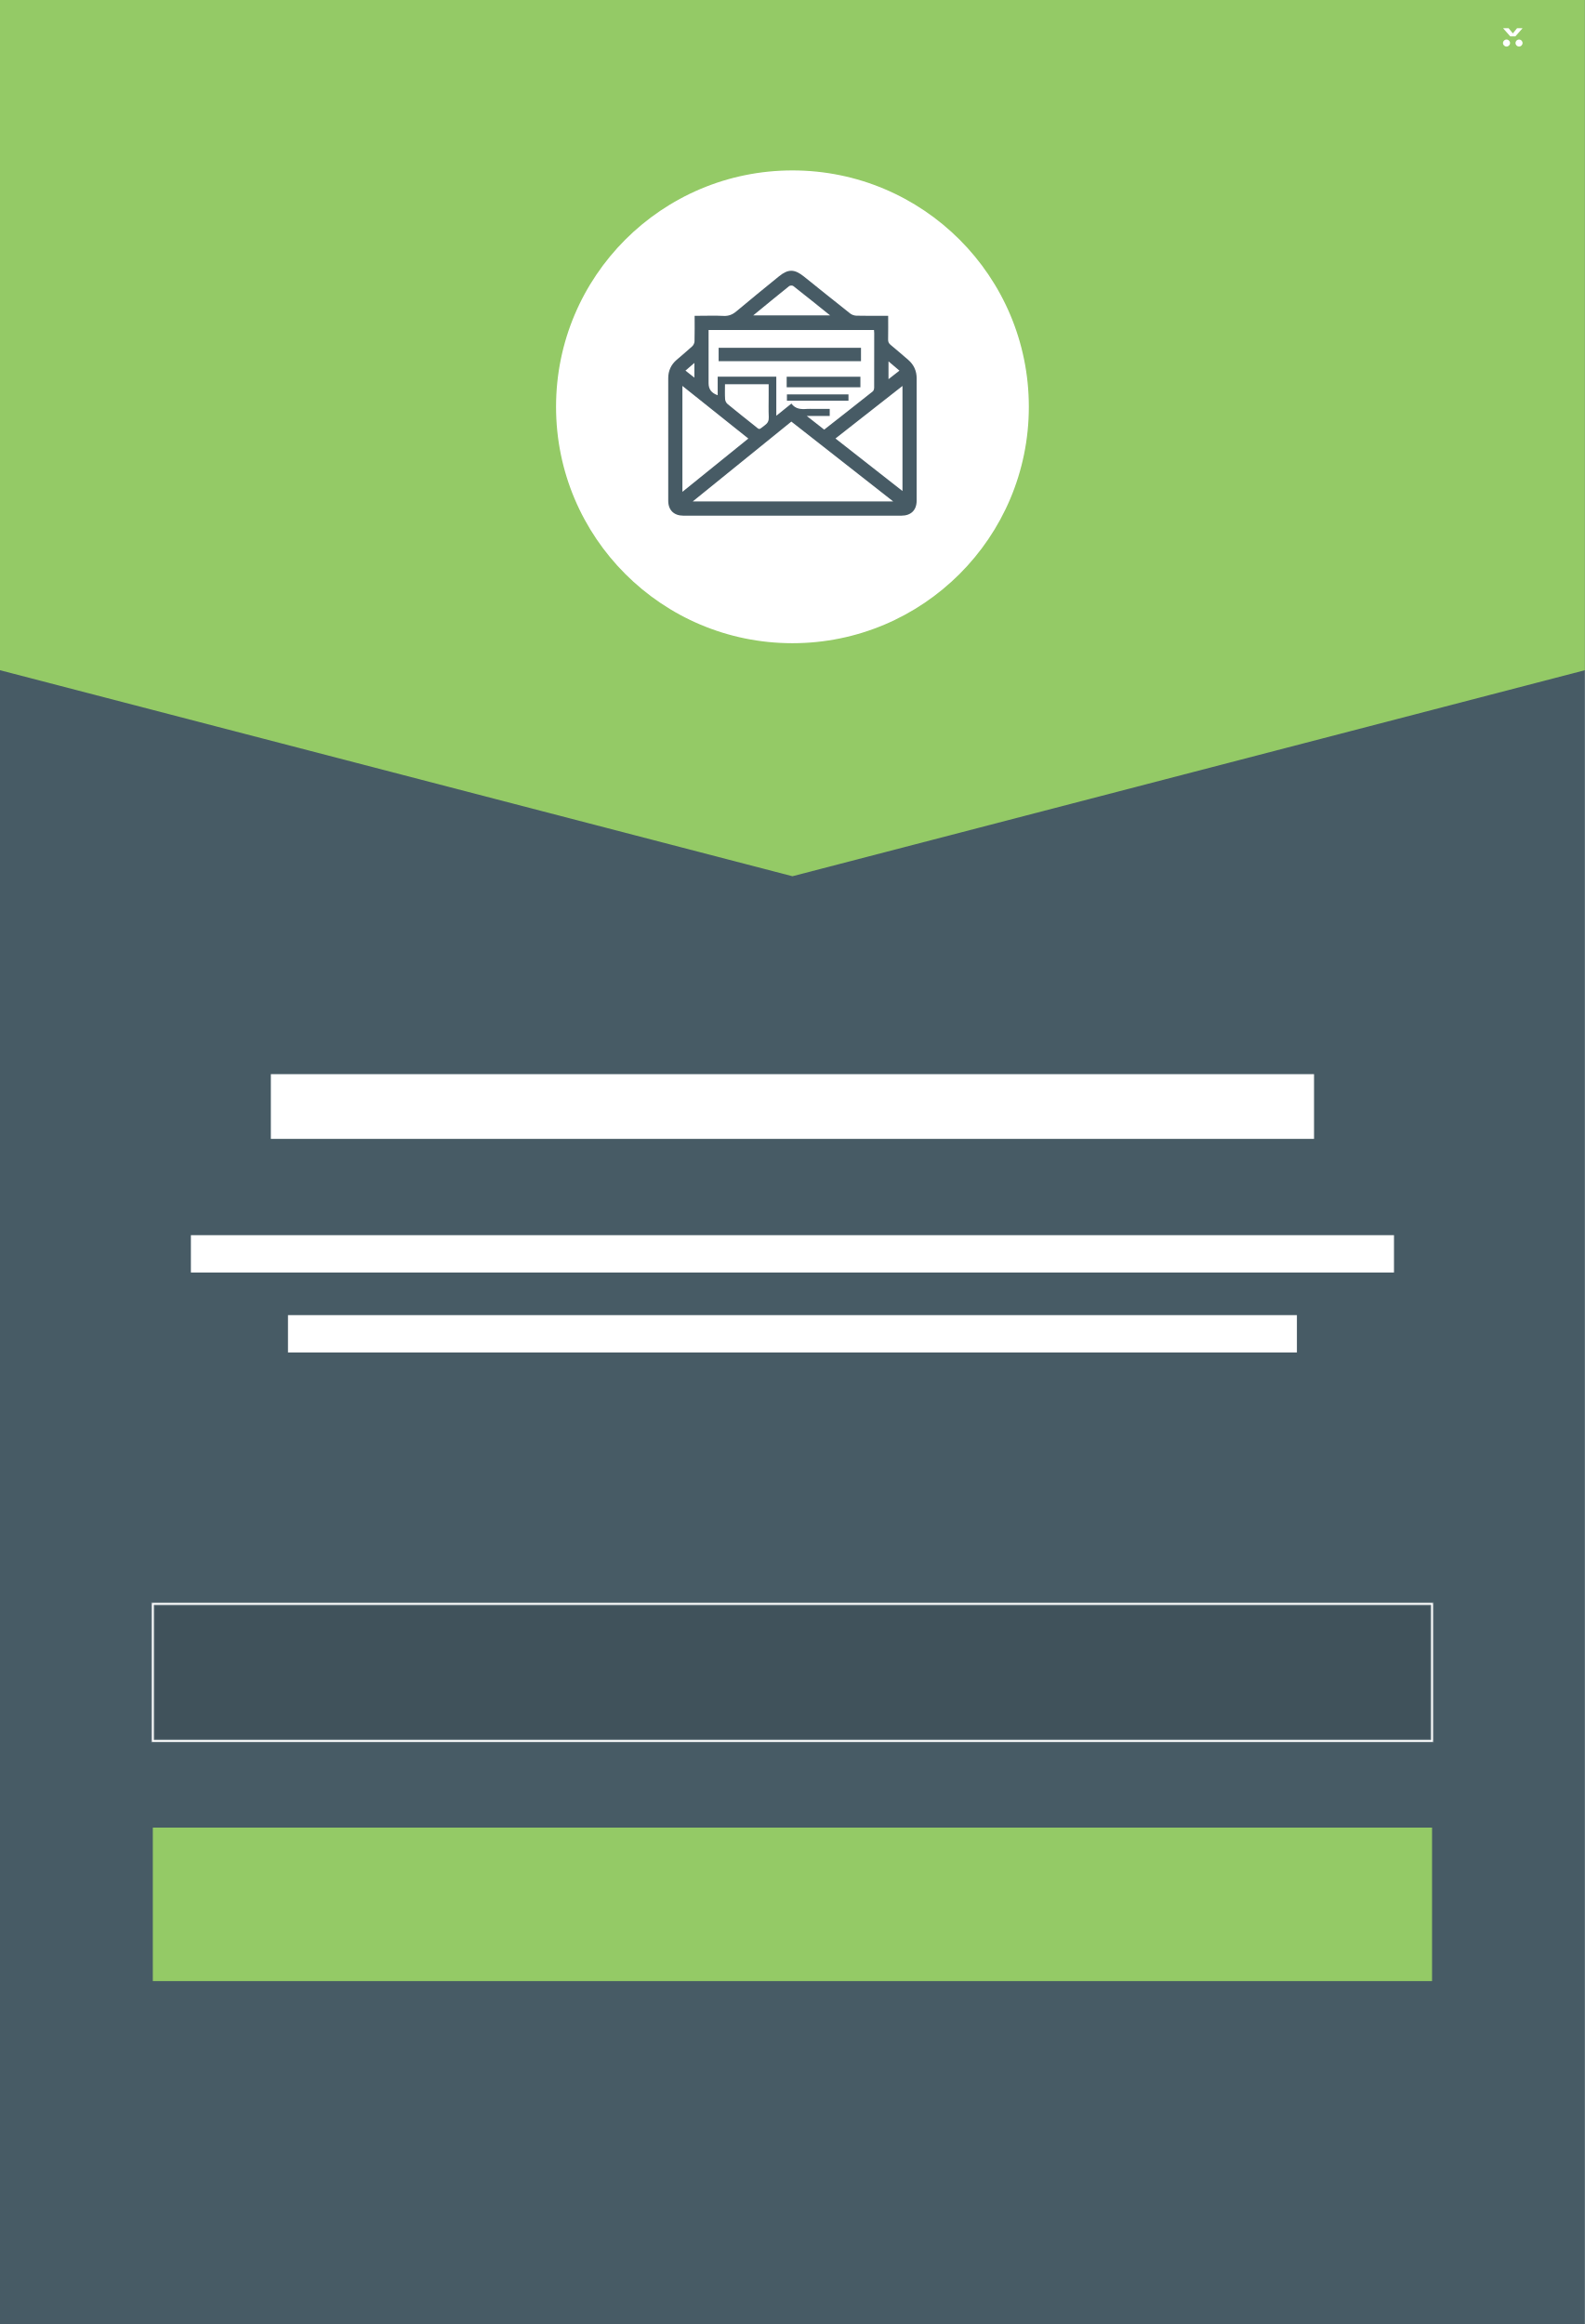
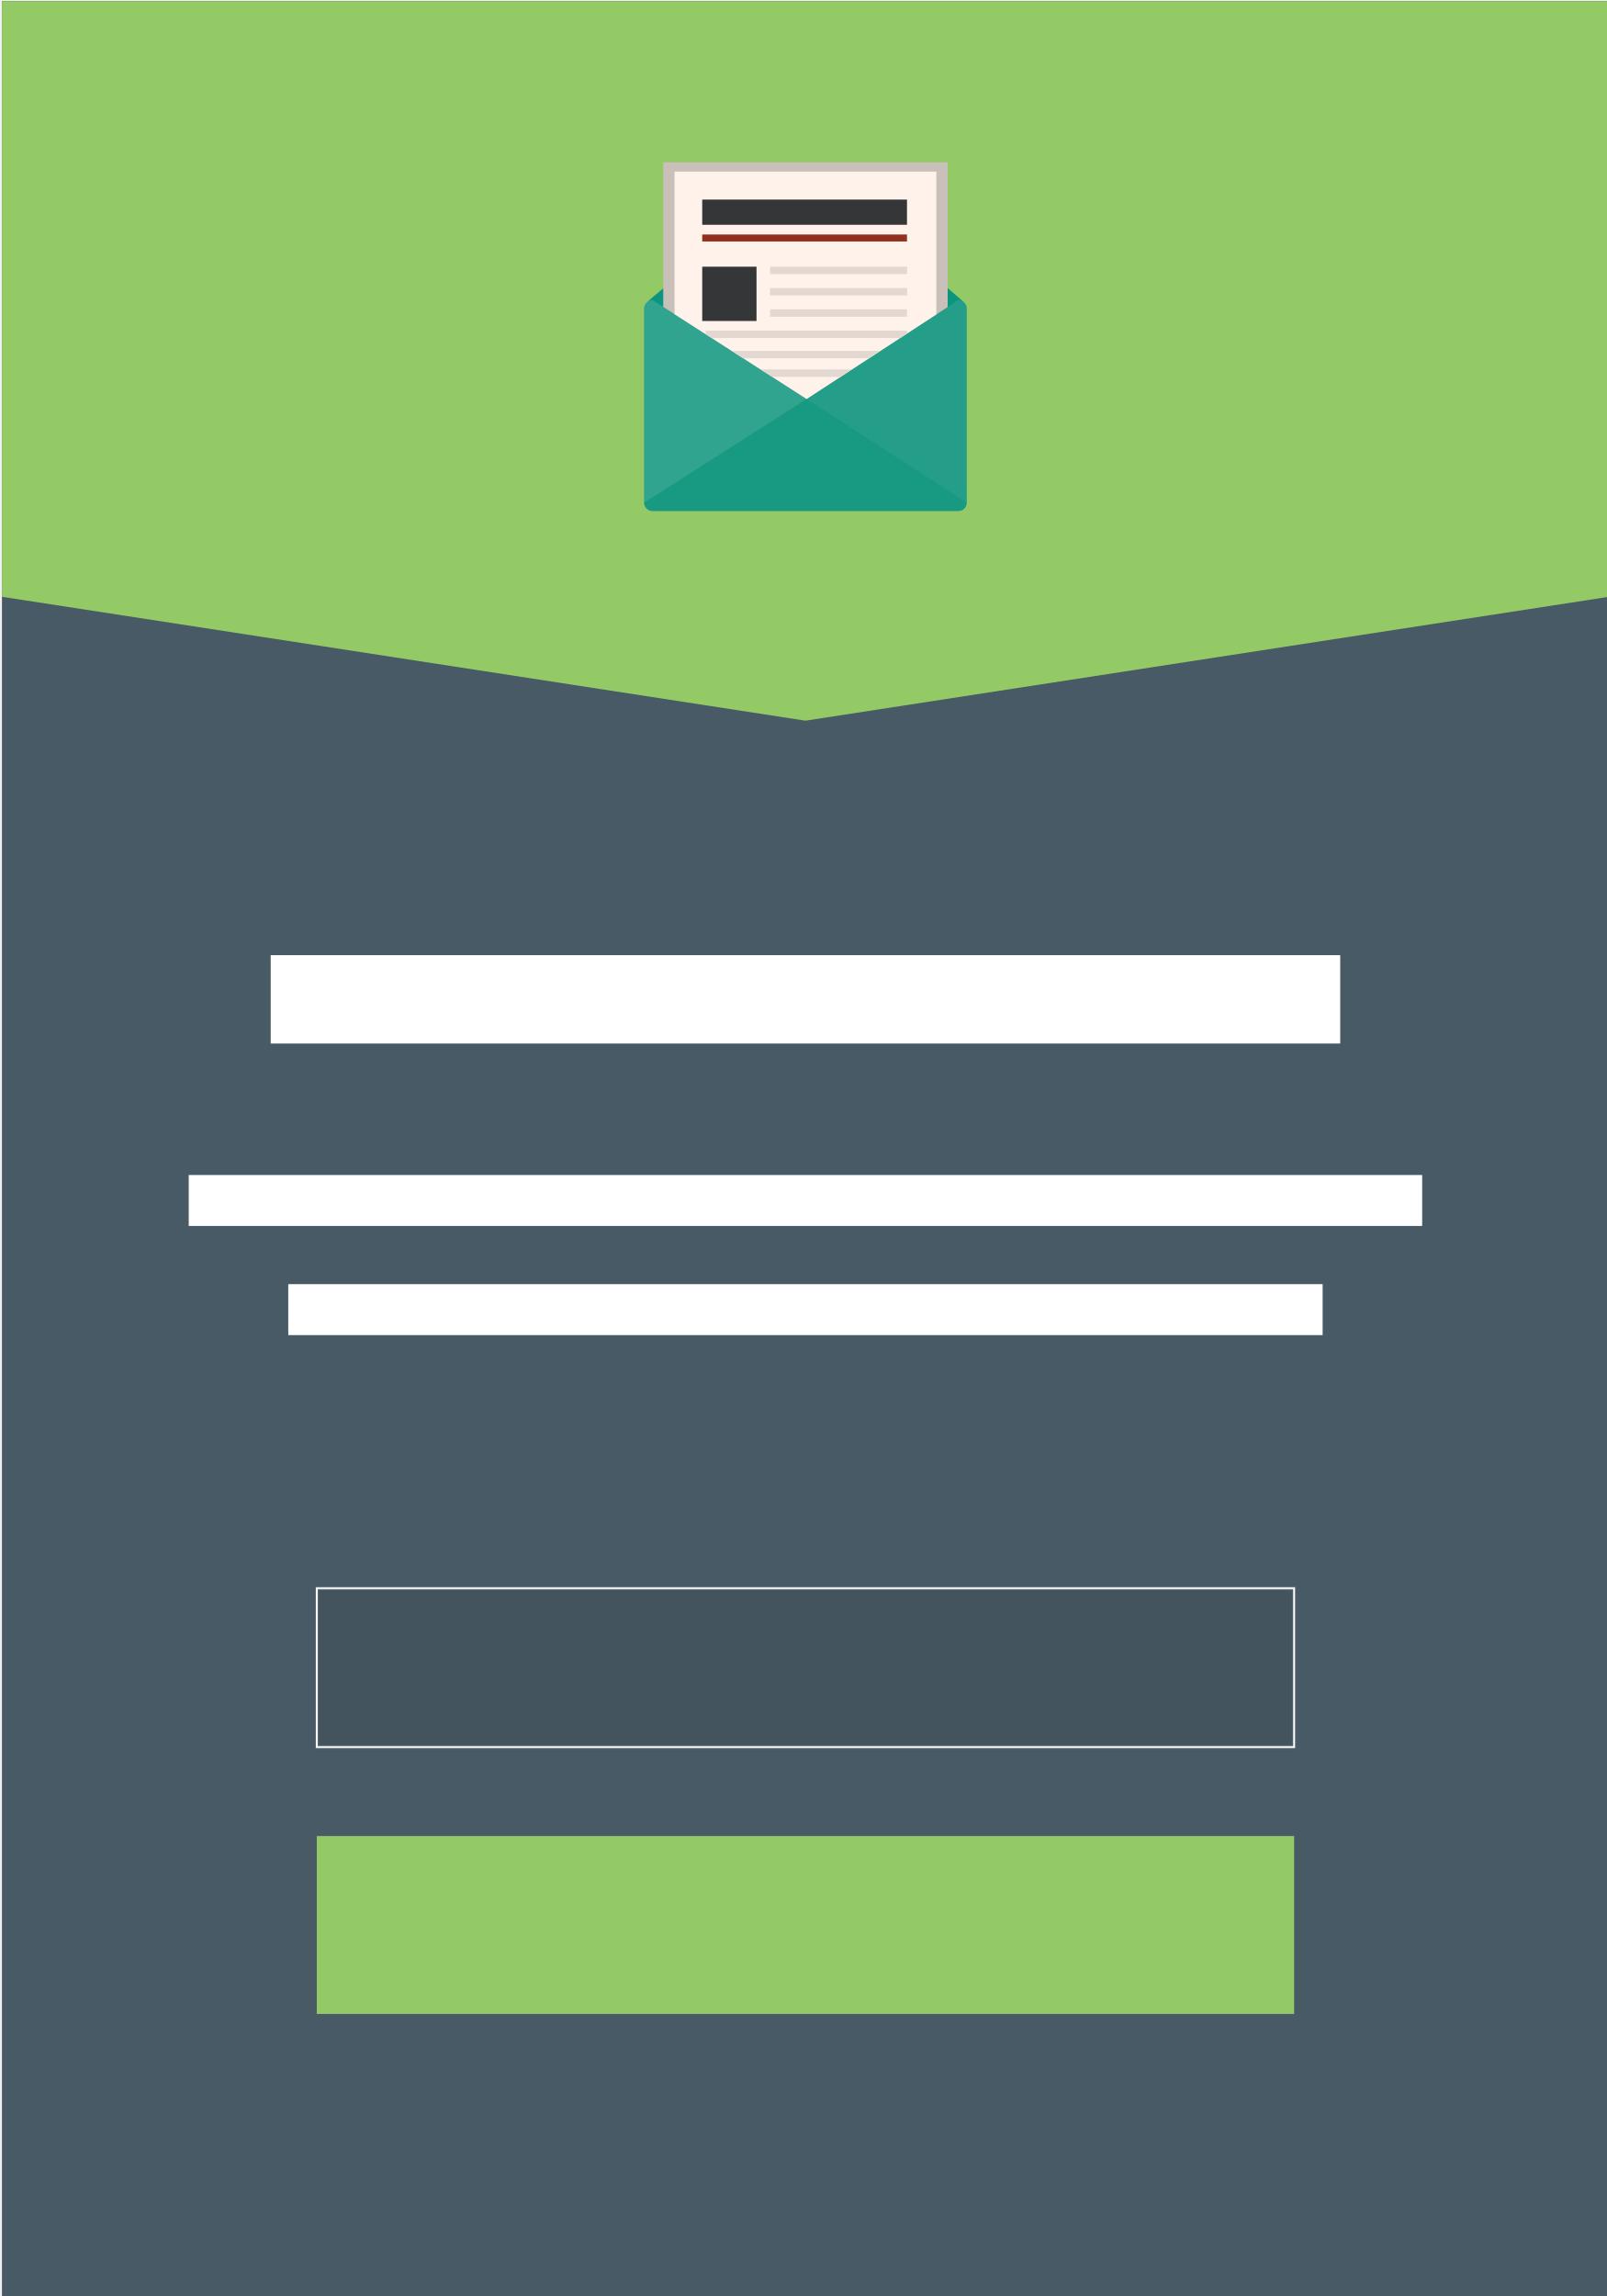
- <svg xmlns="http://www.w3.org/2000/svg" version="1.1" id="Layer_1" x="0px" y="0px" width="416.279px" height="610.426px" viewBox="0 0 416.279 610.426" enable-background="new 0 0 416.279 610.426" xml:space="preserve">
+ <svg xmlns="http://www.w3.org/2000/svg" version="1.1" id="Layer_1" x="0px" y="0px" width="112px" height="160px" viewBox="152.14 225.213 112 160" enable-background="new 152.14 225.213 112 160" xml:space="preserve">
  <g>
-     <rect fill="#475B65" width="416.279" height="610.426" />
-     <polygon fill="#94CA66" points="416.279,176.039 208.14,230.154 0,176.039 0,0 416.279,0  " />
    <g>
+       <rect x="152.276" y="225.288" fill="#475A65" width="112" height="160" />
+       <polygon fill="#93CA66" points="264.276,266.801 208.276,275.435 152.276,266.801 152.276,225.288 264.276,225.288   " />
+     </g>
+     <g>
+       <path fill="#0D947C" d="M219.521,260.242v-13.538c0-0.182-0.087-0.344-0.219-0.451h0.004l-10.95-9.432l-11.112,9.432h0.004    c-0.132,0.107-0.219,0.269-0.219,0.451v13.539c0,0.321,0.262,0.583,0.584,0.583h21.322    C219.259,260.826,219.521,260.563,219.521,260.242L219.521,260.242z" />
      <g>
-         <rect x="40.14" y="421.277" opacity="0.1" fill-rule="evenodd" clip-rule="evenodd" stroke="#FFFFFF" stroke-miterlimit="10" width="336" height="36" />
-         <rect x="40.14" y="421.277" fill-rule="evenodd" clip-rule="evenodd" fill="none" stroke="#FFFFFF" stroke-width="0.5" stroke-miterlimit="10" width="336" height="36" />
+         <path opacity="0.05" fill="#FFFFFF" d="M219.521,260.243c0,0.321-0.263,0.583-0.585,0.583h-21.322     c-0.322,0-0.584-0.263-0.584-0.583l11.327-7.229L219.521,260.243z" />
+         <path opacity="0.15" fill="#FFFFFF" d="M197.03,260.243v-13.539c0-0.321,0.262-0.583,0.584-0.583l10.743,6.894L197.03,260.243z" />
+         <path opacity="0.1" fill="#FFFFFF" d="M219.521,260.242v-13.538c0-0.321-0.263-0.584-0.585-0.584l-10.58,6.894L219.521,260.242z" />
+       </g>
+       <g>
+         <polygon fill="#C8C0B9" points="208.357,253.014 218.187,246.609 218.187,236.525 198.365,236.525 198.365,246.602    " />
+         <polygon fill="#FFF2EA" points="208.357,253.014 217.399,247.123 217.399,237.174 199.152,237.174 199.152,247.107    " />
+         <rect x="201.081" y="239.121" fill="#353637" width="14.272" height="1.756" />
+         <rect x="201.081" y="241.554" fill="#92301F" width="14.272" height="0.487" />
+         <rect x="201.081" y="243.798" fill="#353637" width="3.784" height="3.784" />
+         <rect x="205.812" y="243.798" fill="#E2D8D1" width="9.542" height="0.513" />
+         <rect x="205.812" y="245.284" fill="#E2D8D1" width="9.542" height="0.514" />
+         <rect x="205.812" y="246.771" fill="#E2D8D1" width="9.542" height="0.513" />
+         <polygon fill="#E2D8D1" points="201.744,248.771 214.87,248.771 215.354,248.456 215.354,248.256 201.324,248.256      201.324,248.501    " />
+         <polygon fill="#E2D8D1" points="203.937,250.177 212.71,250.177 213.499,249.664 203.136,249.664    " />
+         <polygon fill="#E2D8D1" points="205.956,251.473 210.722,251.473 211.51,250.959 205.155,250.959    " />
      </g>
    </g>
    <g>
-       <rect x="40.14" y="480.041" fill-rule="evenodd" clip-rule="evenodd" fill="#94CA66" width="336" height="40.32" />
+       <rect x="174.218" y="335.893" opacity="0.1" fill-rule="evenodd" clip-rule="evenodd" fill="#231F20" stroke="#FFFFFF" stroke-width="0.25" stroke-miterlimit="10" width="68.115" height="11.069" />
+       <rect x="174.218" y="335.893" fill-rule="evenodd" clip-rule="evenodd" fill="none" stroke="#FFFFFF" stroke-width="0.125" stroke-miterlimit="10" width="68.115" height="11.069" />
    </g>
+     <rect x="174.218" y="353.16" fill-rule="evenodd" clip-rule="evenodd" fill="#93CA66" width="68.115" height="12.398" />
    <g>
-       <rect x="71.14" y="282.14" fill-rule="evenodd" clip-rule="evenodd" fill="#FFFFFF" width="274" height="17" />
-       <rect x="50.14" y="324.434" fill-rule="evenodd" clip-rule="evenodd" fill="#FFFFFF" width="316" height="9.803" />
-       <rect x="75.64" y="345.434" fill-rule="evenodd" clip-rule="evenodd" fill="#FFFFFF" width="265" height="9.803" />
+       <rect x="171.006" y="291.776" fill-rule="evenodd" clip-rule="evenodd" fill="#FFFFFF" width="74.54" height="6.157" />
+       <rect x="165.293" y="307.095" fill-rule="evenodd" clip-rule="evenodd" fill="#FFFFFF" width="85.966" height="3.55" />
+       <rect x="172.23" y="314.701" fill-rule="evenodd" clip-rule="evenodd" fill="#FFFFFF" width="72.091" height="3.551" />
    </g>
-     <circle fill-rule="evenodd" clip-rule="evenodd" fill="#FFFFFF" cx="208.14" cy="106.854" r="62.091" />
-     <g>
-       <path fill-rule="evenodd" clip-rule="evenodd" fill="#475B65" d="M240.768,99.372c-0.001-1.954-0.747-3.593-2.241-4.874    c-1.528-1.309-3.043-2.632-4.596-3.91c-0.47-0.385-0.676-0.772-0.663-1.393c0.042-2.04,0.016-4.08,0.016-6.248    c-0.428,0-0.776,0-1.124,0c-2.401,0-4.803,0.037-7.203-0.027c-0.562-0.014-1.217-0.233-1.654-0.579    c-4.075-3.213-8.111-6.476-12.162-9.721c-2.493-1.999-4.142-1.999-6.591,0.003c-3.718,3.039-7.458,6.049-11.128,9.144    c-1.031,0.87-2.049,1.281-3.411,1.21c-2.136-0.111-4.281-0.03-6.423-0.03c-0.349,0-0.696,0-1.14,0    c0,2.319,0.033,4.518-0.027,6.715c-0.013,0.443-0.271,0.991-0.599,1.293c-1.333,1.233-2.74,2.384-4.113,3.574    c-1.46,1.262-2.192,2.88-2.194,4.796c-0.012,10.741-0.016,21.48,0.002,32.221c0.005,2.462,1.511,3.902,3.981,3.903    c19.079,0.003,38.158,0.003,57.237,0c2.533,0,4.026-1.434,4.03-3.955C240.78,120.788,240.776,110.08,240.768,99.372z     M233.371,94.916c0.964,0.819,1.872,1.588,2.873,2.436c-0.981,0.766-1.867,1.458-2.873,2.244    C233.371,98.014,233.371,96.564,233.371,94.916z M207.266,75.158c0.234-0.188,0.858-0.215,1.083-0.04    c3.191,2.498,6.345,5.043,9.688,7.722c-6.804,0-13.399,0-20.194,0C201.076,80.19,204.152,77.651,207.266,75.158z M186.115,87.807    c0-0.354,0-0.708,0-1.132c14.487,0,28.908,0,43.449,0c0.021,0.308,0.053,0.562,0.053,0.816c0.003,4.77,0.01,9.539-0.013,14.308    c-0.003,0.343-0.129,0.816-0.371,1.009c-4.213,3.349-8.452,6.665-12.754,10.04c-1.459-1.144-2.896-2.271-4.578-3.592    c2.188,0,4.08,0,6.031,0c0-0.657,0-1.19,0-1.851c-1.484,0-2.933,0-4.381,0c-0.551,0-1.105-0.037-1.653,0.007    c-1.537,0.123-2.989,0.021-4.026-1.41c-1.329,1.072-2.584,2.084-3.971,3.202c0-3.49,0-6.838,0-10.261c-5.172,0-10.243,0-15.395,0    c0,1.622,0,3.229,0,4.865c-1.636-0.557-2.392-1.579-2.392-3.153C186.115,96.373,186.115,92.089,186.115,87.807z M201.921,109.58    c0.041,0.947-0.259,1.549-1.015,2.102c-1.755,1.284-1.196,1.34-2.849,0.029c-2.338-1.855-4.679-3.705-6.978-5.607    c-0.336-0.278-0.6-0.823-0.628-1.262c-0.084-1.258-0.03-2.524-0.03-3.917c3.848,0,7.599,0,11.475,0c0,1.028,0,2.02,0,3.012    C201.896,105.818,201.84,107.702,201.921,109.58z M182.386,95.329c0,1.341,0,2.51,0,3.861c-0.796-0.625-1.511-1.186-2.345-1.842    C180.827,96.67,181.546,96.051,182.386,95.329z M179.238,129.186c0-9.315,0-18.461,0-27.819    c5.801,4.631,11.503,9.184,17.315,13.824C190.745,119.885,185.057,124.484,179.238,129.186z M181.96,131.702    c8.711-7.054,17.287-13.999,25.893-20.968c8.889,6.969,17.736,13.905,26.746,20.968    C216.993,131.702,199.581,131.702,181.96,131.702z M237.042,128.973c-5.916-4.638-11.699-9.17-17.601-13.796    c5.882-4.613,11.678-9.158,17.601-13.803C237.042,110.625,237.042,119.705,237.042,128.973z" />
-       <path fill-rule="evenodd" clip-rule="evenodd" fill="#475B65" d="M226.147,91.355c-12.538,0-24.968,0-37.393,0    c0,1.228,0,2.377,0,3.521c12.497,0,24.927,0,37.393,0C226.147,93.679,226.147,92.555,226.147,91.355z" />
-       <path fill-rule="evenodd" clip-rule="evenodd" fill="#475B65" d="M206.625,101.727c6.519,0,12.943,0,19.366,0    c0-0.973,0-1.864,0-2.77c-6.489,0-12.916,0-19.366,0C206.625,99.906,206.625,100.774,206.625,101.727z" />
-       <path fill-rule="evenodd" clip-rule="evenodd" fill="#475B65" d="M206.691,105.254c5.438,0,10.794,0,16.167,0    c0-0.601,0-1.107,0-1.66c-5.475,0-10.835,0-16.167,0C206.691,104.21,206.691,104.741,206.691,105.254z" />
-     </g>
-     <text transform="matrix(1 0 0 1 392.6113 25.0874)" fill="#FFFFFF" font-family="'icomoon'" font-size="16"></text>
  </g>
</svg>
